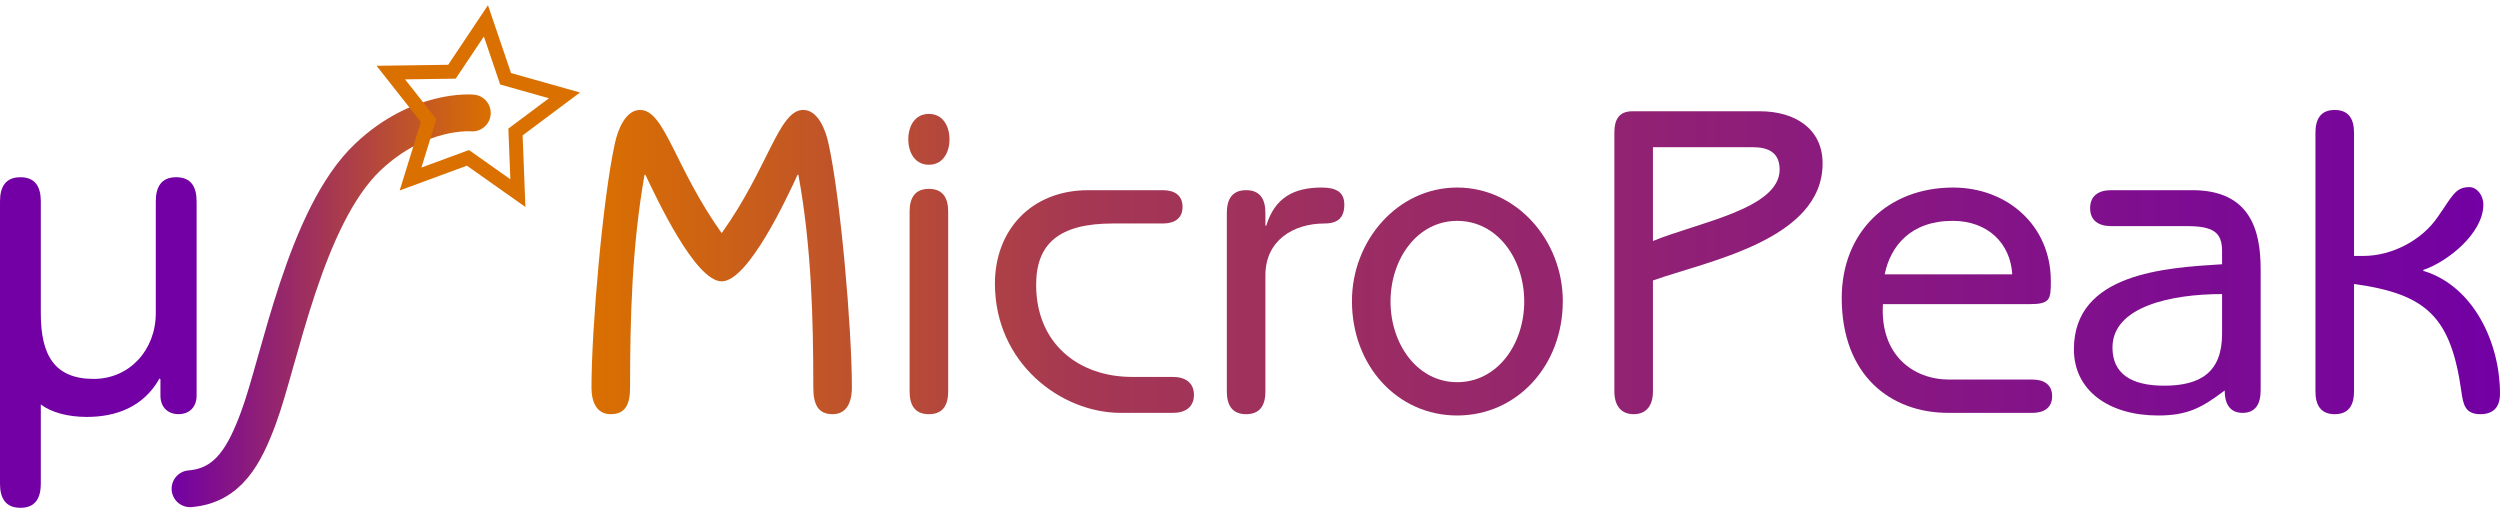
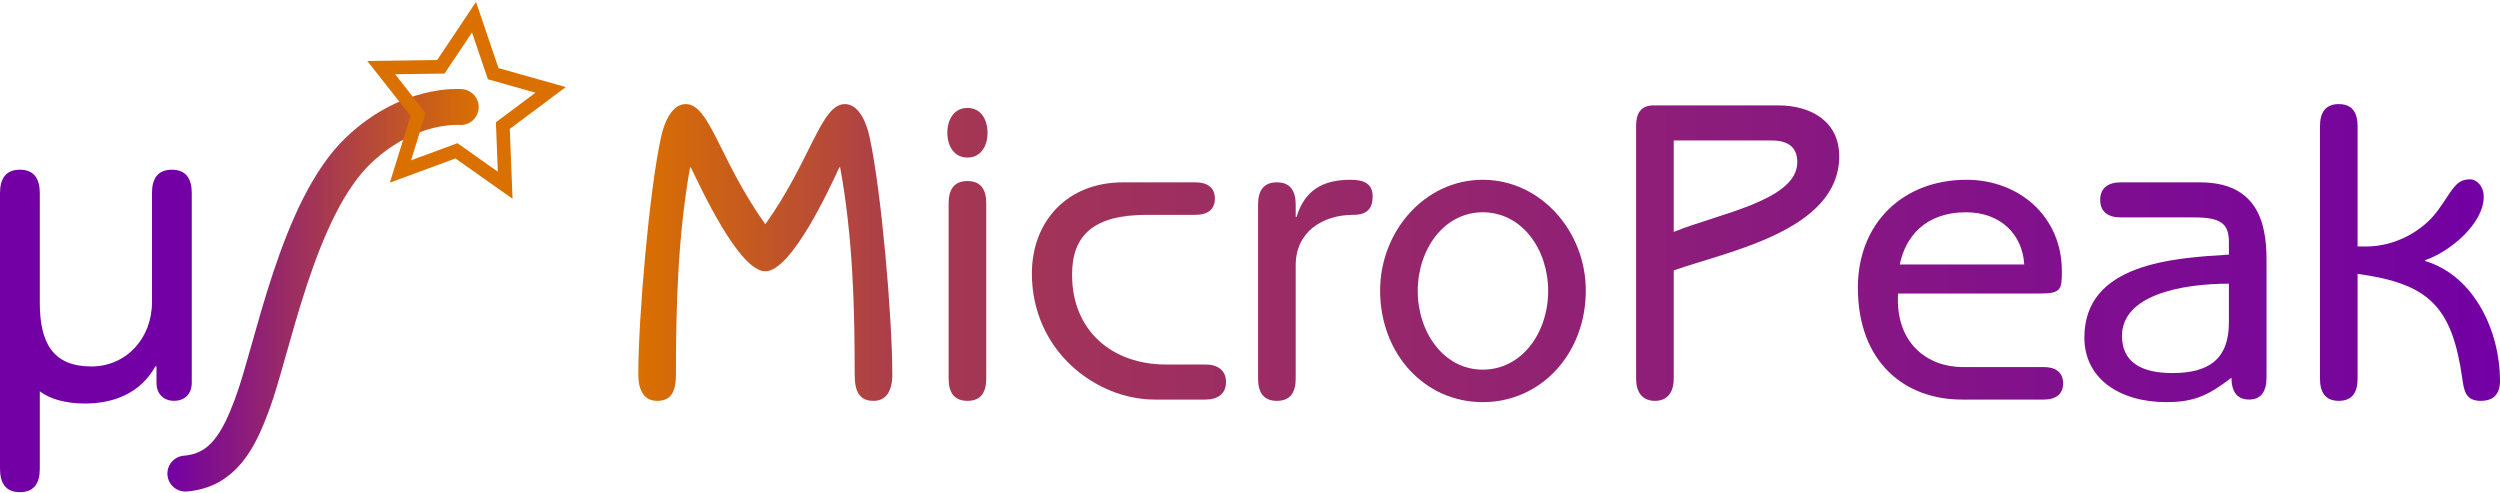
- <svg xmlns="http://www.w3.org/2000/svg" xmlns:xlink="http://www.w3.org/1999/xlink" width="320" height="65" id="svg2" version="1.1">
+ <svg xmlns="http://www.w3.org/2000/svg" xmlns:xlink="http://www.w3.org/1999/xlink" width="320" height="63" id="svg2" version="1.1">
  <defs id="defs4">
-     <linearGradient id="linearGradient3808">
-       <stop id="stop3810" offset="0" style="stop-color:#da7000;stop-opacity:1;" />
-       <stop style="stop-color:#a63852;stop-opacity:1;" offset="0.25" id="stop3816" />
-       <stop id="stop3812" offset="1" style="stop-color:#7200a4;stop-opacity:1;" />
+     <linearGradient id="linearGradient4151">
+       <stop id="stop4153" offset="0" style="stop-color:#da7000;stop-opacity:1;" />
+       <stop style="stop-color:#a63852;stop-opacity:1;" offset="0.15" id="stop4159" />
+       <stop style="stop-color:#7200a4;stop-opacity:1;" offset="1" id="stop4157" />
+     </linearGradient>
+     <linearGradient id="linearGradient4141">
+       <stop style="stop-color:#7200a4;stop-opacity:1;" offset="0" id="stop4143" />
+       <stop id="stop4149" offset="0.5" style="stop-color:#7200a4;stop-opacity:0.498;" />
+       <stop style="stop-color:#7200a4;stop-opacity:0;" offset="1" id="stop4145" />
    </linearGradient>
    <linearGradient id="linearGradient5343">
      <stop style="stop-color:#7200a4;stop-opacity:1;" offset="0" id="stop5345" />
      <stop style="stop-color:#da7000;stop-opacity:1;" offset="1" id="stop5347" />
    </linearGradient>
    <marker orient="auto" refY="0" refX="0" id="Arrow2Send" style="overflow:visible">
      <path id="path3798" style="fill-rule:evenodd;stroke-width:0.625;stroke-linejoin:round" d="M 8.719,4.034 -2.207,0.016 8.719,-4.002 c -1.745,2.372 -1.735,5.617 -6e-7,8.035 z" transform="matrix(-0.3,0,0,-0.3,0.69,0)" />
    </marker>
    <marker orient="auto" refY="0" refX="0" id="Arrow1Send" style="overflow:visible">
      <path id="path3780" d="M 0,0 5,-5 -12.5,0 5,5 0,0 z" style="fill-rule:evenodd;stroke:#000000;stroke-width:1pt" transform="matrix(-0.2,0,0,-0.2,-1.2,0)" />
    </marker>
    <marker orient="auto" refY="0" refX="0" id="Arrow2Mend" style="overflow:visible">
      <path id="path3792" style="fill-rule:evenodd;stroke-width:0.625;stroke-linejoin:round" d="M 8.719,4.034 -2.207,0.016 8.719,-4.002 c -1.745,2.372 -1.735,5.617 -6e-7,8.035 z" transform="scale(-0.6,-0.6)" />
    </marker>
    <marker orient="auto" refY="0" refX="0" id="Arrow1Lend" style="overflow:visible">
      <path id="path3768" d="M 0,0 5,-5 -12.5,0 5,5 0,0 z" style="fill-rule:evenodd;stroke:#000000;stroke-width:1pt" transform="matrix(-0.8,0,0,-0.8,-10,0)" />
    </marker>
    <marker orient="auto" refY="0" refX="0" id="Arrow2Lend" style="overflow:visible">
      <path id="path3786" style="fill-rule:evenodd;stroke-width:0.625;stroke-linejoin:round" d="M 8.719,4.034 -2.207,0.016 8.719,-4.002 c -1.745,2.372 -1.735,5.617 -6e-7,8.035 z" transform="matrix(-1.1,0,0,-1.1,-1.1,0)" />
    </marker>
-     <linearGradient xlink:href="#linearGradient5343" id="linearGradient5349" x1="255.486" y1="275.904" x2="280.614" y2="275.904" gradientUnits="userSpaceOnUse" gradientTransform="matrix(1.625549,0,0,1.625549,-151.3484,-182.7625)" />
-     <linearGradient xlink:href="#linearGradient3808" id="linearGradient3806" x1="317.7" y1="260.861" x2="561.989" y2="260.861" gradientUnits="userSpaceOnUse" />
+     <linearGradient xlink:href="#linearGradient5343" id="linearGradient5349" x1="255.486" y1="275.904" x2="280.614" y2="275.904" gradientUnits="userSpaceOnUse" gradientTransform="matrix(1.58566,0,0,1.58566,-141.6963,-171.1066)" />
+     <linearGradient xlink:href="#linearGradient4151" id="linearGradient4147" x1="320.716" y1="261.248" x2="561.989" y2="261.248" gradientUnits="userSpaceOnUse" gradientTransform="matrix(0.9876543,0,0,0.9876543,6.938132,3.607794)" />
  </defs>
-   <g id="layer1" transform="translate(-241.9891,-227.2319)">
-     <g style="font-size:59.349px;font-style:normal;font-variant:normal;font-weight:500;font-stretch:normal;text-align:start;line-height:125%;letter-spacing:0px;word-spacing:0px;writing-mode:lr-tb;text-anchor:start;fill:#7200a4;fill-opacity:1;stroke:none;font-family:ITC Benguiat Gothic Std;-inkscape-font-specification:ITC Benguiat Gothic Std Medium" id="text2985">
-       <path d="m 267.153,253.002 c 0,-1.78 -0.653,-3.086 -2.611,-3.086 -1.958,0 -2.611,1.306 -2.611,3.086 l 0,14.303 c 0,4.748 -3.383,8.428 -7.953,8.428 -5.045,0 -6.766,-3.086 -6.766,-8.368 l 0,-14.362 c 0,-1.78 -0.653,-3.086 -2.611,-3.086 -1.958,0 -2.611,1.306 -2.611,3.086 l 0,36.143 c 0,1.78 0.653,3.086 2.611,3.086 1.958,0 2.611,-1.306 2.611,-3.086 l 0,-10.149 c 1.306,1.009 3.442,1.602 5.876,1.602 3.798,0 7.3,-1.306 9.318,-4.926 l 0.119,0.119 0,2.077 c 0,1.424 0.89,2.374 2.315,2.374 1.424,0 2.315,-0.95 2.315,-2.374 l 0,-24.867" style="line-height:125%;fill:#7200a4;font-family:ITC Benguiat Gothic Std;-inkscape-font-specification:ITC Benguiat Gothic Std Medium" id="path3863" />
+   <g id="layer1" transform="translate(-241.9891,-229.2319)">
+     <g style="font-size:57.892px;font-style:normal;font-variant:normal;font-weight:500;font-stretch:normal;text-align:start;line-height:125%;letter-spacing:0px;word-spacing:0px;writing-mode:lr-tb;text-anchor:start;fill:#7200a4;fill-opacity:1;stroke:none;font-family:ITC Benguiat Gothic Std;-inkscape-font-specification:ITC Benguiat Gothic Std Medium" id="text2985">
+       <path d="m 266.535,253.965 c 0,-1.737 -0.637,-3.01 -2.547,-3.01 -1.91,0 -2.547,1.274 -2.547,3.01 l 0,13.952 c 0,4.631 -3.3,8.221 -7.758,8.221 -4.921,0 -6.6,-3.01 -6.6,-8.163 l 0,-14.01 c 0,-1.737 -0.637,-3.01 -2.547,-3.01 -1.91,0 -2.547,1.274 -2.547,3.01 l 0,35.256 c 0,1.737 0.637,3.01 2.547,3.01 1.91,0 2.547,-1.274 2.547,-3.01 l 0,-9.9 c 1.274,0.984 3.358,1.563 5.731,1.563 3.705,0 7.121,-1.274 9.089,-4.805 l 0.116,0.116 0,2.026 c 0,1.389 0.868,2.316 2.258,2.316 1.389,0 2.258,-0.926 2.258,-2.316 l 0,-24.257" style="line-height:125%;fill:#7200a4;font-family:ITC Benguiat Gothic Std;-inkscape-font-specification:ITC Benguiat Gothic Std Medium" id="path4162" />
    </g>
-     <path style="fill:none;stroke:url(#linearGradient5349);stroke-width:4.714;stroke-linecap:round;stroke-linejoin:miter;stroke-miterlimit:4;stroke-opacity:1;stroke-dasharray:none;marker-end:none" d="m 266.313,289.79 c 4.942,-0.397 6.995,-4.339 8.75,-9.048 2.732,-7.331 5.969,-25.796 14.016,-33.414 6.611,-6.258 13.368,-5.635 13.368,-5.635" id="path2991" />
-     <path style="fill:none;stroke:#da7000;stroke-width:1.1;stroke-linecap:round;stroke-linejoin:miter;stroke-miterlimit:4;stroke-opacity:1;stroke-dasharray:none" id="path5341" d="m 282.752,267.426 -3.934,-2.777 -4.518,1.666 1.425,-4.6 -2.981,-3.782 4.815,-0.066 2.676,-4.004 1.55,4.559 4.635,1.307 -3.857,2.883 z" transform="matrix(1.625549,0,0,1.625549,-151.3484,-182.7625)" />
-     <g style="font-size:56.111px;font-style:normal;font-variant:normal;font-weight:500;font-stretch:normal;text-align:start;line-height:125%;letter-spacing:0px;word-spacing:0px;writing-mode:lr-tb;text-anchor:start;fill:url(#linearGradient3806);fill-opacity:1;stroke:none;font-family:ITC Benguiat Gothic Std;-inkscape-font-specification:ITC Benguiat Gothic Std Medium" id="text5351">
-       <path d="m 334.365,263.245 c 3.423,0 8.473,-10.942 9.707,-13.635 l 0.112,0 c 1.683,9.202 1.908,18.517 1.908,27.214 0,2.188 0.617,3.423 2.469,3.423 1.683,0 2.469,-1.347 2.469,-3.423 0,-7.631 -1.459,-24.24 -2.974,-31.142 -0.393,-1.908 -1.403,-4.377 -3.254,-4.377 -3.142,0 -4.433,7.351 -10.437,15.767 -6.004,-8.417 -7.294,-15.767 -10.437,-15.767 -1.852,0 -2.862,2.469 -3.254,4.377 -1.515,6.902 -2.974,23.511 -2.974,31.142 0,2.076 0.786,3.423 2.469,3.423 1.852,0 2.469,-1.234 2.469,-3.423 0,-8.697 0.224,-18.012 1.852,-27.214 l 0.112,0 c 1.291,2.693 6.341,13.635 9.763,13.635" style="" id="path3866" />
-       <path d="m 363.356,254.324 c 0,-1.683 -0.617,-2.918 -2.469,-2.918 -1.852,0 -2.469,1.234 -2.469,2.918 l 0,23.006 c 0,1.683 0.617,2.918 2.469,2.918 1.852,0 2.469,-1.234 2.469,-2.918 l 0,-23.006 m -2.469,-12.513 c -1.796,0 -2.637,1.571 -2.637,3.254 0,1.683 0.842,3.254 2.637,3.254 1.796,0 2.637,-1.571 2.637,-3.254 0,-1.683 -0.842,-3.254 -2.637,-3.254" style="" id="path3868" />
-       <path d="m 386.903,275.478 c -6.846,0 -12.288,-4.264 -12.288,-11.783 0,-5.218 2.862,-7.856 9.819,-7.856 l 6.397,0 c 1.515,0 2.525,-0.673 2.525,-2.132 0,-1.459 -1.01,-2.132 -2.525,-2.132 l -9.539,0 c -7.351,0 -11.952,5.162 -11.952,11.952 0,10.212 8.473,16.553 16.104,16.553 l 6.677,0 c 1.571,0 2.693,-0.729 2.693,-2.301 0,-1.571 -1.122,-2.301 -2.693,-2.301 l -5.218,0" style="" id="path3870" />
-       <path d="m 399.023,277.329 c 0,1.683 0.617,2.918 2.469,2.918 1.852,0 2.469,-1.234 2.469,-2.918 l 0,-14.87 c 0,-4.377 3.479,-6.621 7.575,-6.621 1.796,0 2.525,-0.842 2.525,-2.413 0,-1.627 -1.066,-2.188 -2.918,-2.188 -3.591,0 -6.004,1.347 -7.07,4.882 l -0.112,0 0,-1.627 c 0,-1.683 -0.617,-2.918 -2.469,-2.918 -1.852,0 -2.469,1.234 -2.469,2.918 l 0,22.837" style="" id="path3872" />
-       <path d="m 428.505,276.151 c -5.106,0 -8.529,-4.882 -8.529,-10.324 0,-5.443 3.423,-10.324 8.529,-10.324 5.162,0 8.585,4.882 8.585,10.324 0,5.443 -3.423,10.324 -8.585,10.324 m 0,4.264 c 7.631,0 13.523,-6.341 13.523,-14.645 0,-7.743 -5.892,-14.533 -13.523,-14.533 -7.631,0 -13.467,6.789 -13.467,14.533 0,8.304 5.836,14.645 13.467,14.645" style="" id="path3874" />
-       <path d="m 453.566,263.133 c 6.902,-2.469 21.715,-5.162 21.715,-14.982 0,-4.489 -3.591,-6.677 -8.024,-6.677 l -16.328,0 c -1.739,0 -2.301,1.122 -2.301,2.693 l 0,33.162 c 0,1.739 0.786,2.918 2.469,2.918 1.683,0 2.469,-1.178 2.469,-2.918 l 0,-14.196 m 12.793,-17.058 c 1.964,0 3.423,0.673 3.423,2.862 0,5.05 -10.549,6.789 -16.216,9.146 l 0,-12.008 12.793,0" style="" id="path3876" />
-       <path d="m 483.229,262.348 c 0.729,-3.591 3.311,-6.846 8.697,-6.846 4.545,0 7.407,2.918 7.631,6.846 l -16.328,0 m 18.517,3.816 c 2.693,0 2.749,-0.617 2.749,-2.974 0,-7.07 -5.555,-11.952 -12.513,-11.952 -8.361,0 -14.252,5.723 -14.252,14.14 0,9.876 6.228,14.701 13.635,14.701 l 10.773,0 c 1.515,0 2.525,-0.673 2.525,-2.132 0,-1.459 -1.01,-2.132 -2.525,-2.132 l -10.661,0 c -4.601,0 -8.866,-3.142 -8.473,-9.651 l 18.741,0" style="" id="path3878" />
-       <path d="m 526.414,269.979 c 0,4.882 -2.749,6.621 -7.407,6.621 -4.208,0 -6.621,-1.515 -6.621,-4.882 0,-5.274 7.575,-6.846 14.028,-6.846 l 0,5.106 m -4.545,-13.803 c 3.423,0 4.545,0.786 4.545,3.198 l 0,1.683 c -7.238,0.449 -18.966,1.122 -18.966,10.886 0,5.331 4.545,8.473 10.773,8.473 3.816,0 5.611,-1.01 8.529,-3.198 0,1.796 0.729,2.862 2.301,2.862 1.571,0 2.301,-1.066 2.301,-2.862 l 0,-15.543 c 0,-4.994 -1.347,-10.1 -8.753,-10.1 l -10.381,0 c -1.627,0 -2.693,0.729 -2.693,2.301 0,1.571 1.066,2.301 2.693,2.301 l 9.651,0" style="" id="path3880" />
-       <path d="m 538.366,277.329 c 0,1.683 0.617,2.918 2.469,2.918 1.852,0 2.469,-1.234 2.469,-2.918 l 0,-13.747 c 9.371,1.291 12.401,4.264 13.747,13.803 0.224,1.571 0.449,2.862 2.413,2.862 1.627,0 2.525,-0.842 2.525,-2.637 0,-6.397 -3.311,-13.747 -9.819,-15.711 l 0,-0.112 c 3.142,-1.066 7.687,-4.713 7.687,-8.361 0,-1.234 -0.842,-2.244 -1.796,-2.244 -1.852,0 -2.244,1.291 -4.04,3.816 -2.02,2.974 -5.836,4.994 -9.539,4.994 l -1.178,0 0,-15.767 c 0,-1.683 -0.617,-2.918 -2.469,-2.918 -1.852,0 -2.469,1.234 -2.469,2.918 l 0,33.106" style="" id="path3882" />
+     <path style="fill:none;stroke:url(#linearGradient5349);stroke-width:4.598;stroke-linecap:round;stroke-linejoin:miter;stroke-miterlimit:4;stroke-opacity:1;stroke-dasharray:none;marker-end:none" d="m 265.716,289.85 c 4.821,-0.387 6.823,-4.233 8.535,-8.826 2.665,-7.151 5.823,-25.163 13.672,-32.594 6.449,-6.105 13.04,-5.497 13.04,-5.497" id="path2991" />
+     <path style="fill:none;stroke:#da7000;stroke-width:1.1;stroke-linecap:round;stroke-linejoin:miter;stroke-miterlimit:4;stroke-opacity:1;stroke-dasharray:none" id="path5341" d="m 282.752,267.426 -3.934,-2.777 -4.518,1.666 1.425,-4.6 -2.981,-3.782 4.815,-0.066 2.676,-4.004 1.55,4.559 4.635,1.307 -3.857,2.883 z" transform="matrix(1.58566,0,0,1.58566,-141.6963,-171.1066)" />
+     <g style="font-size:54.734px;font-style:normal;font-variant:normal;font-weight:500;font-stretch:normal;text-align:start;line-height:125%;letter-spacing:0px;word-spacing:0px;writing-mode:lr-tb;text-anchor:start;fill:url(#linearGradient4147);fill-opacity:1;stroke:none;font-family:ITC Benguiat Gothic Std;-inkscape-font-specification:ITC Benguiat Gothic Std Medium" id="text5351">
+       <path d="m 339.951,263.957 c 3.339,0 8.265,-10.673 9.469,-13.3 l 0.109,0 c 1.642,8.976 1.861,18.062 1.861,26.546 0,2.135 0.602,3.339 2.408,3.339 1.642,0 2.408,-1.314 2.408,-3.339 0,-7.444 -1.423,-23.645 -2.901,-30.378 -0.383,-1.861 -1.368,-4.269 -3.175,-4.269 -3.065,0 -4.324,7.17 -10.181,15.38 -5.857,-8.21 -7.115,-15.38 -10.181,-15.38 -1.806,0 -2.791,2.408 -3.175,4.269 -1.478,6.732 -2.901,22.934 -2.901,30.378 0,2.025 0.766,3.339 2.408,3.339 1.806,0 2.408,-1.204 2.408,-3.339 0,-8.484 0.219,-17.57 1.806,-26.546 l 0.109,0 c 1.259,2.627 6.185,13.3 9.524,13.3" style="" id="path4165" />
+       <path d="m 368.23,255.254 c 0,-1.642 -0.602,-2.846 -2.408,-2.846 -1.806,0 -2.408,1.204 -2.408,2.846 l 0,22.441 c 0,1.642 0.602,2.846 2.408,2.846 1.806,0 2.408,-1.204 2.408,-2.846 l 0,-22.441 m -2.408,-12.206 c -1.752,0 -2.573,1.533 -2.573,3.175 0,1.642 0.821,3.175 2.573,3.175 1.752,0 2.573,-1.533 2.573,-3.175 0,-1.642 -0.821,-3.175 -2.573,-3.175" style="" id="path4167" />
+       <path d="m 391.2,275.889 c -6.678,0 -11.987,-4.16 -11.987,-11.494 0,-5.09 2.791,-7.663 9.579,-7.663 l 6.24,0 c 1.478,0 2.463,-0.657 2.463,-2.08 0,-1.423 -0.985,-2.08 -2.463,-2.08 l -9.305,0 c -7.17,0 -11.658,5.036 -11.658,11.658 0,9.962 8.265,16.147 15.709,16.147 l 6.513,0 c 1.533,0 2.627,-0.712 2.627,-2.244 0,-1.533 -1.095,-2.244 -2.627,-2.244 l -5.09,0" style="" id="path4169" />
+       <path d="m 403.022,277.695 c 0,1.642 0.602,2.846 2.408,2.846 1.806,0 2.408,-1.204 2.408,-2.846 l 0,-14.505 c 0,-4.269 3.394,-6.459 7.389,-6.459 1.752,0 2.463,-0.821 2.463,-2.354 0,-1.587 -1.04,-2.135 -2.846,-2.135 -3.503,0 -5.857,1.314 -6.897,4.762 l -0.109,0 0,-1.587 c 0,-1.642 -0.602,-2.846 -2.408,-2.846 -1.806,0 -2.408,1.204 -2.408,2.846 l 0,22.277" style="" id="path4171" />
+       <path d="m 431.78,276.546 c -4.981,0 -8.32,-4.762 -8.32,-10.071 0,-5.309 3.339,-10.071 8.32,-10.071 5.036,0 8.374,4.762 8.374,10.071 0,5.309 -3.339,10.071 -8.374,10.071 m 0,4.16 c 7.444,0 13.191,-6.185 13.191,-14.286 0,-7.553 -5.747,-14.176 -13.191,-14.176 -7.444,0 -13.136,6.623 -13.136,14.176 0,8.101 5.692,14.286 13.136,14.286" style="" id="path4173" />
+       <path d="m 456.227,263.847 c 6.732,-2.408 21.182,-5.036 21.182,-14.614 0,-4.379 -3.503,-6.513 -7.827,-6.513 l -15.928,0 c -1.697,0 -2.244,1.095 -2.244,2.627 l 0,32.348 c 0,1.697 0.766,2.846 2.408,2.846 1.642,0 2.408,-1.149 2.408,-2.846 l 0,-13.848 m 12.479,-16.639 c 1.916,0 3.339,0.657 3.339,2.791 0,4.926 -10.29,6.623 -15.818,8.922 l 0,-11.713 12.479,0" style="" id="path4175" />
+       <path d="m 485.162,263.081 c 0.712,-3.503 3.229,-6.678 8.484,-6.678 4.433,0 7.225,2.846 7.444,6.678 l -15.928,0 m 18.062,3.722 c 2.627,0 2.682,-0.602 2.682,-2.901 0,-6.897 -5.419,-11.658 -12.206,-11.658 -8.155,0 -13.903,5.583 -13.903,13.793 0,9.633 6.076,14.34 13.3,14.34 l 10.509,0 c 1.478,0 2.463,-0.657 2.463,-2.08 0,-1.423 -0.985,-2.08 -2.463,-2.08 l -10.4,0 c -4.488,0 -8.648,-3.065 -8.265,-9.414 l 18.281,0" style="" id="path4177" />
+       <path d="m 527.287,270.525 c 0,4.762 -2.682,6.459 -7.225,6.459 -4.105,0 -6.459,-1.478 -6.459,-4.762 0,-5.145 7.389,-6.678 13.684,-6.678 l 0,4.981 m -4.433,-13.465 c 3.339,0 4.433,0.766 4.433,3.12 l 0,1.642 c -7.061,0.438 -18.5,1.095 -18.5,10.618 0,5.2 4.434,8.265 10.509,8.265 3.722,0 5.473,-0.985 8.32,-3.12 0,1.752 0.712,2.791 2.244,2.791 1.533,0 2.244,-1.04 2.244,-2.791 l 0,-15.161 c 0,-4.871 -1.314,-9.852 -8.539,-9.852 l -10.126,0 c -1.587,0 -2.627,0.712 -2.627,2.244 0,1.533 1.04,2.244 2.627,2.244 l 9.414,0" style="" id="path4179" />
+       <path d="m 538.946,277.695 c 0,1.642 0.602,2.846 2.408,2.846 1.806,0 2.408,-1.204 2.408,-2.846 l 0,-13.41 c 9.141,1.259 12.096,4.16 13.41,13.465 0.219,1.533 0.438,2.791 2.354,2.791 1.587,0 2.463,-0.821 2.463,-2.573 0,-6.24 -3.229,-13.41 -9.579,-15.326 l 0,-0.109 c 3.065,-1.04 7.499,-4.598 7.499,-8.155 0,-1.204 -0.821,-2.189 -1.752,-2.189 -1.806,0 -2.189,1.259 -3.941,3.722 -1.97,2.901 -5.692,4.871 -9.305,4.871 l -1.149,0 0,-15.38 c 0,-1.642 -0.602,-2.846 -2.408,-2.846 -1.806,0 -2.408,1.204 -2.408,2.846 l 0,32.293" style="" id="path4181" />
    </g>
  </g>
</svg>
